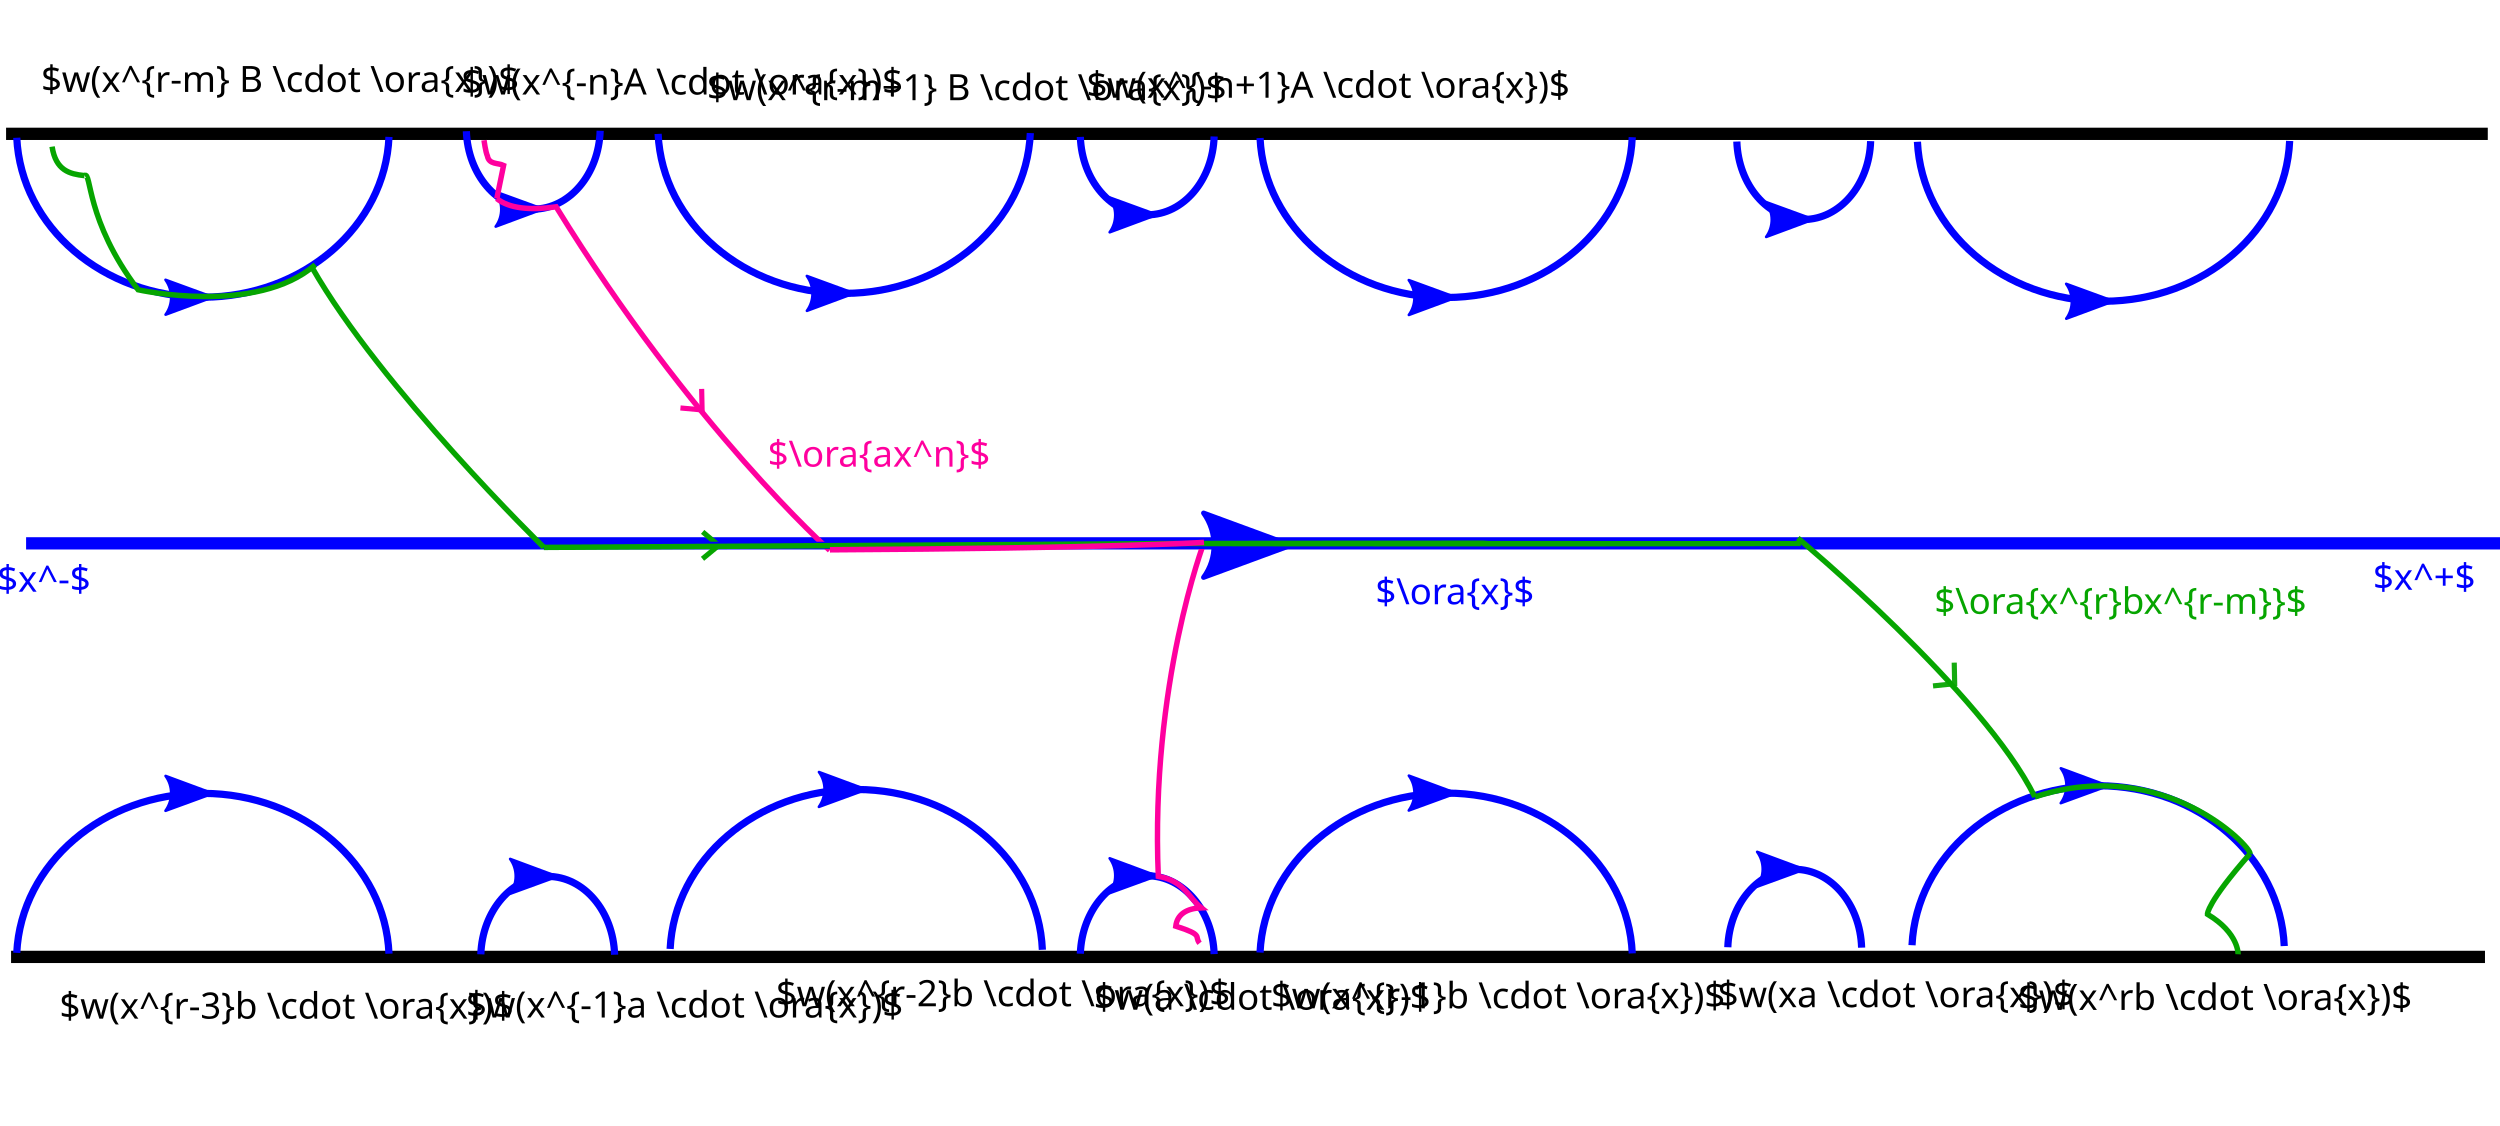
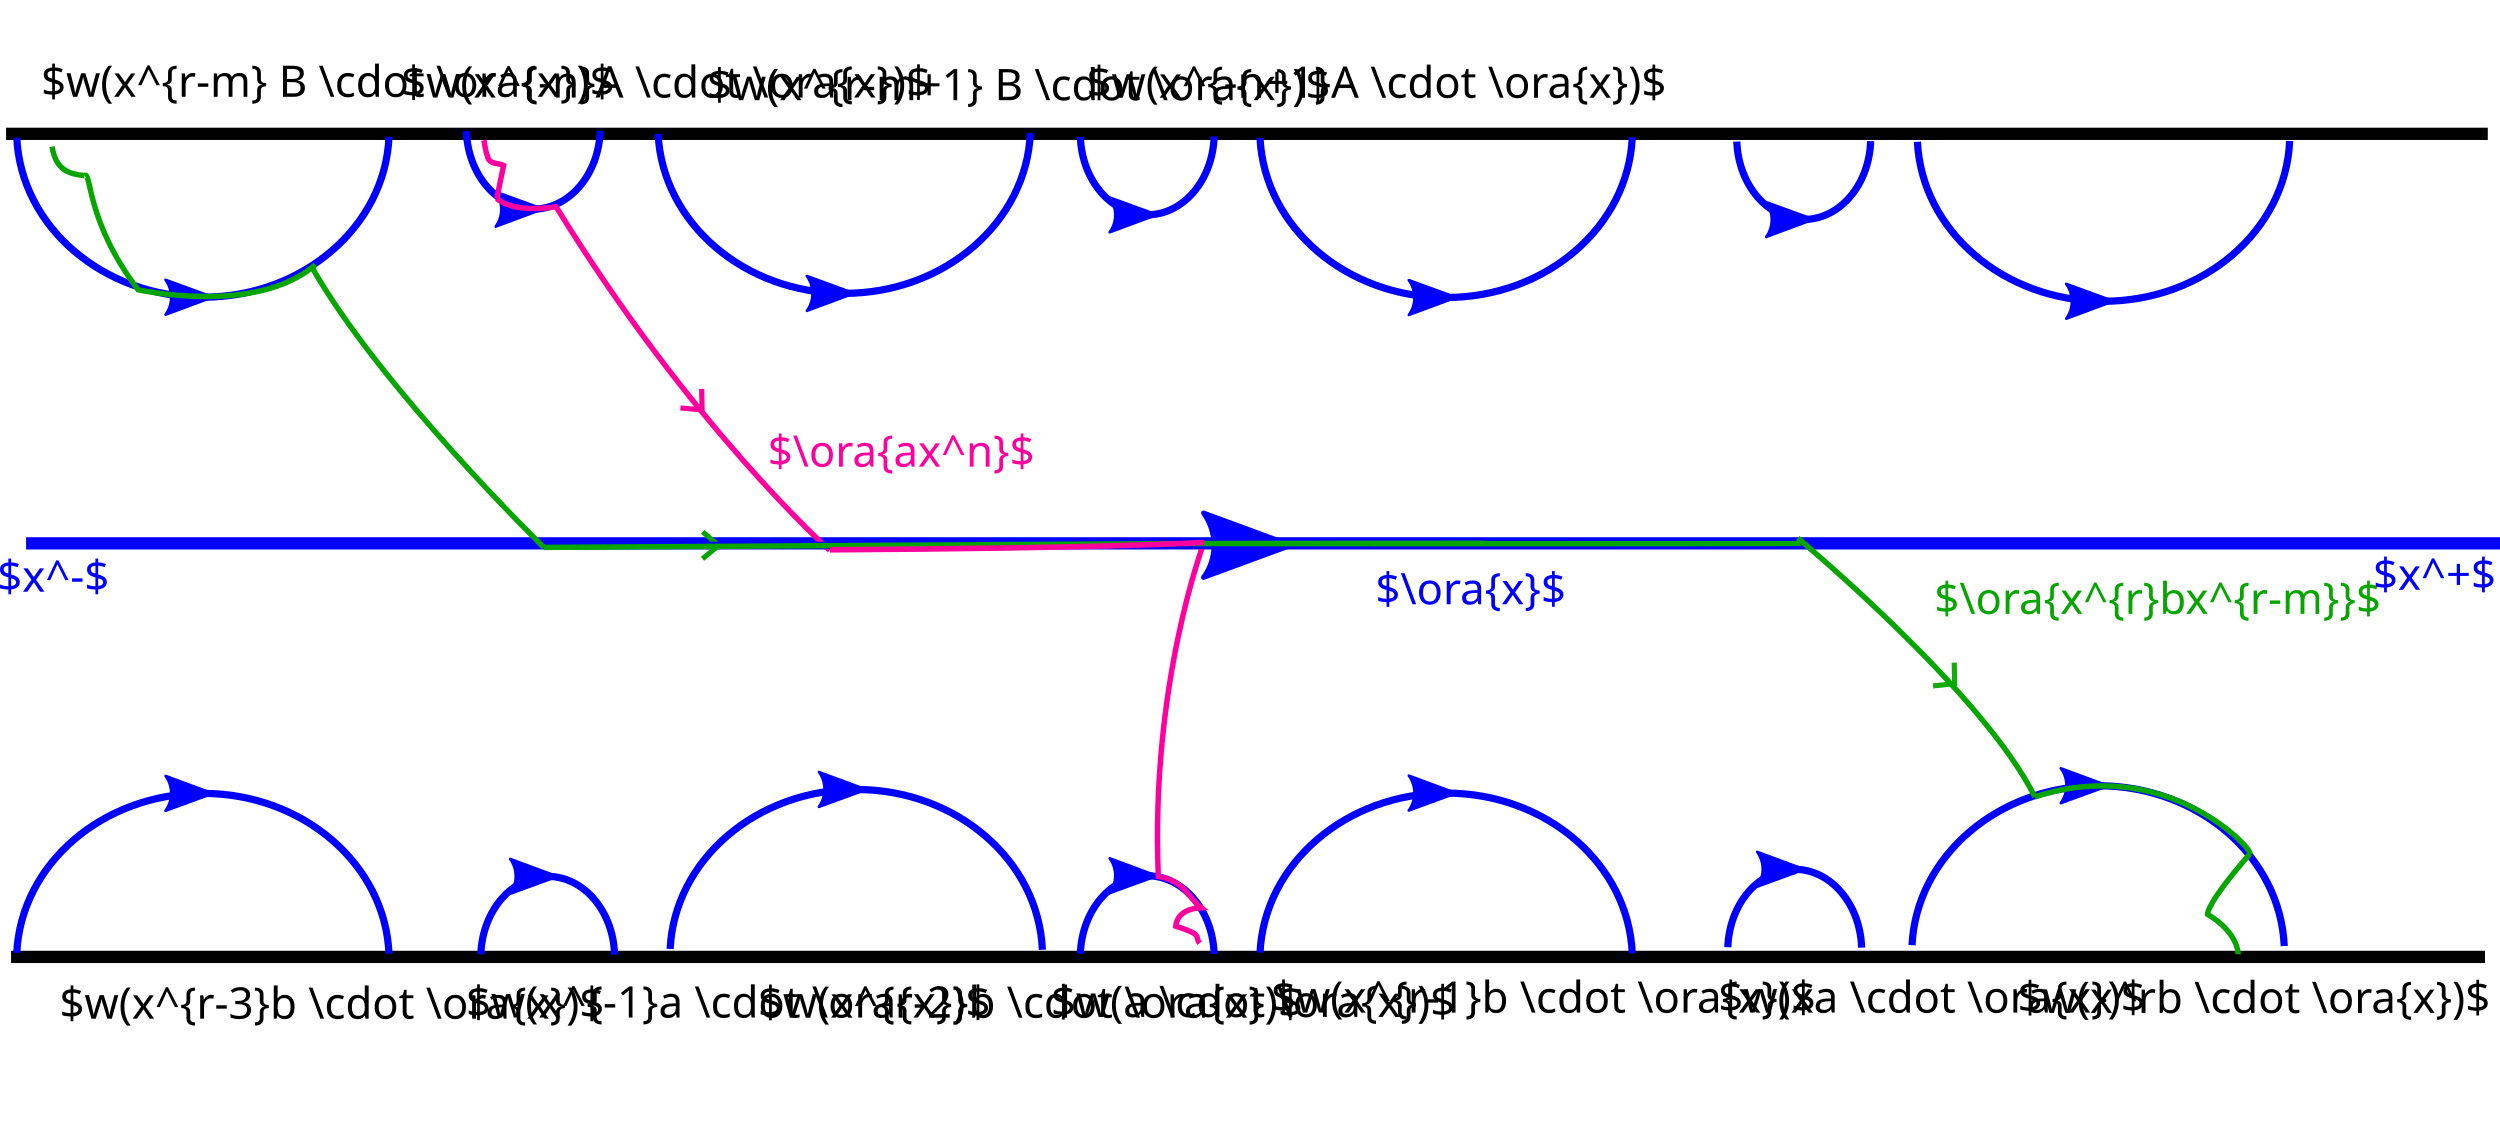
<svg xmlns="http://www.w3.org/2000/svg" width="242.546mm" height="109.15mm" viewBox="0 0 242.546 109.15" version="1.1" id="svg11456">
  <defs id="defs11450">
    <marker style="overflow:visible" id="StopM" refX="0" refY="0" orient="auto">
      <path transform="scale(0.4)" style="fill:none;fill-opacity:0.75;fill-rule:evenodd;stroke:context-stroke;stroke-width:1pt" d="M 0,5.65 V -5.65" id="path3416" />
    </marker>
    <marker style="overflow:visible" id="StopL" refX="0" refY="0" orient="auto">
      <path transform="scale(0.8)" style="fill:none;fill-opacity:0.75;fill-rule:evenodd;stroke:context-stroke;stroke-width:1pt" d="M 0,5.65 V -5.65" id="path3413" />
    </marker>
    <marker style="overflow:visible" id="marker1888" refX="0" refY="0" orient="auto">
      <path transform="matrix(-1.1,0,0,-1.1,-1.1,0)" d="M 8.719,4.034 -2.207,0.016 8.719,-4.002 c -1.745,2.372 -1.735,5.617 -6e-7,8.035 z" style="fill:#0000ff;fill-opacity:1;fill-rule:evenodd;stroke:#0000ff;stroke-width:0.625;stroke-linejoin:round;stroke-opacity:1" id="path1646" />
    </marker>
    <marker style="overflow:visible" id="marker1315" refX="0" refY="0" orient="auto">
      <path transform="scale(0.6)" d="M 8.719,4.034 -2.207,0.016 8.719,-4.002 c -1.745,2.372 -1.735,5.617 -6e-7,8.035 z" style="fill:#0000ff;fill-opacity:1;fill-rule:evenodd;stroke:#0000ff;stroke-width:0.625;stroke-linejoin:round;stroke-opacity:1" id="path1313" />
    </marker>
    <marker style="overflow:visible" id="marker1213" refX="0" refY="0" orient="auto">
      <path transform="scale(0.6)" d="M 8.719,4.034 -2.207,0.016 8.719,-4.002 c -1.745,2.372 -1.735,5.617 -6e-7,8.035 z" style="fill:#0000ff;fill-opacity:1;fill-rule:evenodd;stroke:#0000ff;stroke-width:0.625;stroke-linejoin:round;stroke-opacity:1" id="path1211" />
    </marker>
    <marker style="overflow:visible" id="marker14254" refX="0" refY="0" orient="auto">
      <path transform="scale(0.6)" d="M 8.719,4.034 -2.207,0.016 8.719,-4.002 c -1.745,2.372 -1.735,5.617 -6e-7,8.035 z" style="fill:#0000ff;fill-opacity:1;fill-rule:evenodd;stroke:#0000ff;stroke-width:0.625;stroke-linejoin:round;stroke-opacity:1" id="path14252" />
    </marker>
    <marker style="overflow:visible" id="marker14166" refX="0" refY="0" orient="auto">
      <path transform="scale(0.6)" d="M 8.719,4.034 -2.207,0.016 8.719,-4.002 c -1.745,2.372 -1.735,5.617 -6e-7,8.035 z" style="fill:#0000ff;fill-opacity:1;fill-rule:evenodd;stroke:#0000ff;stroke-width:0.625;stroke-linejoin:round;stroke-opacity:1" id="path14164" />
    </marker>
    <marker style="overflow:visible" id="marker14084" refX="0" refY="0" orient="auto">
      <path transform="scale(0.6)" d="M 8.719,4.034 -2.207,0.016 8.719,-4.002 c -1.745,2.372 -1.735,5.617 -6e-7,8.035 z" style="fill:#0000ff;fill-opacity:1;fill-rule:evenodd;stroke:#0000ff;stroke-width:0.625;stroke-linejoin:round;stroke-opacity:1" id="path14082" />
    </marker>
    <marker style="overflow:visible" id="marker14008" refX="0" refY="0" orient="auto">
      <path transform="scale(0.6)" d="M 8.719,4.034 -2.207,0.016 8.719,-4.002 c -1.745,2.372 -1.735,5.617 -6e-7,8.035 z" style="fill:#0000ff;fill-opacity:1;fill-rule:evenodd;stroke:#0000ff;stroke-width:0.625;stroke-linejoin:round;stroke-opacity:1" id="path14006" />
    </marker>
    <marker style="overflow:visible" id="marker13938" refX="0" refY="0" orient="auto">
      <path transform="scale(0.6)" d="M 8.719,4.034 -2.207,0.016 8.719,-4.002 c -1.745,2.372 -1.735,5.617 -6e-7,8.035 z" style="fill:#0000ff;fill-opacity:1;fill-rule:evenodd;stroke:#0000ff;stroke-width:0.625;stroke-linejoin:round;stroke-opacity:1" id="path13936" />
    </marker>
    <marker style="overflow:visible" id="marker13874" refX="0" refY="0" orient="auto">
      <path transform="scale(0.6)" d="M 8.719,4.034 -2.207,0.016 8.719,-4.002 c -1.745,2.372 -1.735,5.617 -6e-7,8.035 z" style="fill:#0000ff;fill-opacity:1;fill-rule:evenodd;stroke:#0000ff;stroke-width:0.625;stroke-linejoin:round;stroke-opacity:1" id="path13872" />
    </marker>
    <marker orient="auto" refY="0" refX="0" id="marker13810" style="overflow:visible">
      <path id="path13808" style="fill:#0000ff;fill-opacity:1;fill-rule:evenodd;stroke:#0000ff;stroke-width:0.625;stroke-linejoin:round;stroke-opacity:1" d="M 8.719,4.034 -2.207,0.016 8.719,-4.002 c -1.745,2.372 -1.735,5.617 -6e-7,8.035 z" transform="scale(0.6)" />
    </marker>
    <marker orient="auto" refY="0" refX="0" id="marker13734" style="overflow:visible">
      <path id="path13732" style="fill:#0000ff;fill-opacity:1;fill-rule:evenodd;stroke:#0000ff;stroke-width:0.625;stroke-linejoin:round;stroke-opacity:1" d="M 8.719,4.034 -2.207,0.016 8.719,-4.002 c -1.745,2.372 -1.735,5.617 -6e-7,8.035 z" transform="scale(0.6)" />
    </marker>
    <marker orient="auto" refY="0" refX="0" id="marker13676" style="overflow:visible">
      <path id="path13674" style="fill:#0000ff;fill-opacity:1;fill-rule:evenodd;stroke:#0000ff;stroke-width:0.625;stroke-linejoin:round;stroke-opacity:1" d="M 8.719,4.034 -2.207,0.016 8.719,-4.002 c -1.745,2.372 -1.735,5.617 -6e-7,8.035 z" transform="scale(0.6)" />
    </marker>
    <marker orient="auto" refY="0" refX="0" id="marker13630" style="overflow:visible">
      <path id="path13628" style="fill:#0000ff;fill-opacity:1;fill-rule:evenodd;stroke:#0000ff;stroke-width:0.625;stroke-linejoin:round;stroke-opacity:1" d="M 8.719,4.034 -2.207,0.016 8.719,-4.002 c -1.745,2.372 -1.735,5.617 -6e-7,8.035 z" transform="scale(0.6)" />
    </marker>
    <marker orient="auto" refY="0" refX="0" id="Arrow1Mend" style="overflow:visible">
      <path id="path983" d="M 0,0 5,-5 -12.5,0 5,5 Z" style="fill:#0000ff;fill-opacity:1;fill-rule:evenodd;stroke:#0000ff;stroke-width:1pt;stroke-opacity:1" transform="matrix(-0.4,0,0,-0.4,-4,0)" />
    </marker>
    <marker orient="auto" refY="0" refX="0" id="Arrow2Lend" style="overflow:visible">
      <path id="path995" style="fill:#0000ff;fill-opacity:1;fill-rule:evenodd;stroke:#0000ff;stroke-width:0.625;stroke-linejoin:round;stroke-opacity:1" d="M 8.719,4.034 -2.207,0.016 8.719,-4.002 c -1.745,2.372 -1.735,5.617 -6e-7,8.035 z" transform="matrix(-1.1,0,0,-1.1,-1.1,0)" />
    </marker>
    <marker orient="auto" refY="0" refX="0" id="marker13280" style="overflow:visible">
      <path id="path13278" style="fill:#06a500;fill-opacity:1;fill-rule:evenodd;stroke:#06a500;stroke-width:0.625;stroke-linejoin:round;stroke-opacity:1" d="M 8.719,4.034 -2.207,0.016 8.719,-4.002 c -1.745,2.372 -1.735,5.617 -6e-7,8.035 z" transform="scale(0.6)" />
    </marker>
    <marker orient="auto" refY="0" refX="0" id="Arrow2Mstart" style="overflow:visible">
      <path id="path998" style="fill:#06a500;fill-opacity:1;fill-rule:evenodd;stroke:#06a500;stroke-width:0.625;stroke-linejoin:round;stroke-opacity:1" d="M 8.719,4.034 -2.207,0.016 8.719,-4.002 c -1.745,2.372 -1.735,5.617 -6e-7,8.035 z" transform="scale(0.6)" />
    </marker>
    <marker style="overflow:visible" id="marker14254-1" refX="0" refY="0" orient="auto">
      <path transform="scale(0.6)" d="M 8.719,4.034 -2.207,0.016 8.719,-4.002 c -1.745,2.372 -1.735,5.617 -6e-7,8.035 z" style="fill:#0000ff;fill-opacity:1;fill-rule:evenodd;stroke:#0000ff;stroke-width:0.625;stroke-linejoin:round;stroke-opacity:1" id="path14252-8" />
    </marker>
    <marker orient="auto" refY="0" refX="0" id="marker13810-0" style="overflow:visible">
      <path id="path13808-1" style="fill:#0000ff;fill-opacity:1;fill-rule:evenodd;stroke:#0000ff;stroke-width:0.625;stroke-linejoin:round;stroke-opacity:1" d="M 8.719,4.034 -2.207,0.016 8.719,-4.002 c -1.745,2.372 -1.735,5.617 -6e-7,8.035 z" transform="scale(0.6)" />
    </marker>
    <marker style="overflow:visible" id="marker13874-4" refX="0" refY="0" orient="auto">
      <path transform="scale(0.6)" d="M 8.719,4.034 -2.207,0.016 8.719,-4.002 c -1.745,2.372 -1.735,5.617 -6e-7,8.035 z" style="fill:#0000ff;fill-opacity:1;fill-rule:evenodd;stroke:#0000ff;stroke-width:0.625;stroke-linejoin:round;stroke-opacity:1" id="path13872-0" />
    </marker>
    <marker style="overflow:visible" id="marker13938-8" refX="0" refY="0" orient="auto">
      <path transform="scale(0.6)" d="M 8.719,4.034 -2.207,0.016 8.719,-4.002 c -1.745,2.372 -1.735,5.617 -6e-7,8.035 z" style="fill:#0000ff;fill-opacity:1;fill-rule:evenodd;stroke:#0000ff;stroke-width:0.625;stroke-linejoin:round;stroke-opacity:1" id="path13936-8" />
    </marker>
    <marker style="overflow:visible" id="marker14008-1" refX="0" refY="0" orient="auto">
      <path transform="scale(0.6)" d="M 8.719,4.034 -2.207,0.016 8.719,-4.002 c -1.745,2.372 -1.735,5.617 -6e-7,8.035 z" style="fill:#0000ff;fill-opacity:1;fill-rule:evenodd;stroke:#0000ff;stroke-width:0.625;stroke-linejoin:round;stroke-opacity:1" id="path14006-4" />
    </marker>
    <marker style="overflow:visible" id="marker14084-1" refX="0" refY="0" orient="auto">
      <path transform="scale(0.6)" d="M 8.719,4.034 -2.207,0.016 8.719,-4.002 c -1.745,2.372 -1.735,5.617 -6e-7,8.035 z" style="fill:#0000ff;fill-opacity:1;fill-rule:evenodd;stroke:#0000ff;stroke-width:0.625;stroke-linejoin:round;stroke-opacity:1" id="path14082-0" />
    </marker>
    <marker style="overflow:visible" id="marker14166-7" refX="0" refY="0" orient="auto">
      <path transform="scale(0.6)" d="M 8.719,4.034 -2.207,0.016 8.719,-4.002 c -1.745,2.372 -1.735,5.617 -6e-7,8.035 z" style="fill:#0000ff;fill-opacity:1;fill-rule:evenodd;stroke:#0000ff;stroke-width:0.625;stroke-linejoin:round;stroke-opacity:1" id="path14164-9" />
    </marker>
    <marker style="overflow:visible" id="marker14084-1-7" refX="0" refY="0" orient="auto">
      <path transform="scale(0.6)" d="M 8.719,4.034 -2.207,0.016 8.719,-4.002 c -1.745,2.372 -1.735,5.617 -6e-7,8.035 z" style="fill:#0000ff;fill-opacity:1;fill-rule:evenodd;stroke:#0000ff;stroke-width:0.625;stroke-linejoin:round;stroke-opacity:1" id="path14082-0-0" />
    </marker>
    <marker style="overflow:visible" id="StopM-1" refX="0" refY="0" orient="auto">
      <path transform="scale(0.4)" style="fill:none;fill-opacity:0.75;fill-rule:evenodd;stroke:context-stroke;stroke-width:1pt" d="M 0,5.65 V -5.65" id="path3416-8" />
    </marker>
    <marker style="overflow:visible" id="marker81164" refX="0" refY="0" orient="auto">
      <path transform="scale(0.4)" style="fill:none;fill-opacity:0.75;fill-rule:evenodd;stroke:context-stroke;stroke-width:1pt" d="M 0,5.65 V -5.65" id="path81162" />
    </marker>
    <marker style="overflow:visible" id="StopM-2" refX="0" refY="0" orient="auto">
      <path transform="scale(0.4)" style="fill:none;fill-opacity:0.75;fill-rule:evenodd;stroke:context-stroke;stroke-width:1pt" d="M 0,5.65 V -5.65" id="path3416-4" />
    </marker>
    <marker style="overflow:visible" id="marker92778" refX="0" refY="0" orient="auto">
      <path transform="scale(0.4)" style="fill:none;fill-opacity:0.75;fill-rule:evenodd;stroke:context-stroke;stroke-width:1pt" d="M 0,5.65 V -5.65" id="path92776" />
    </marker>
    <marker style="overflow:visible" id="StopM-2-0" refX="0" refY="0" orient="auto">
      <path transform="scale(0.4)" style="fill:none;fill-opacity:0.75;fill-rule:evenodd;stroke:context-stroke;stroke-width:1pt" d="M 0,5.65 V -5.65" id="path3416-4-2" />
    </marker>
    <marker style="overflow:visible" id="marker93020" refX="0" refY="0" orient="auto">
      <path transform="scale(0.4)" style="fill:none;fill-opacity:0.75;fill-rule:evenodd;stroke:context-stroke;stroke-width:1pt" d="M 0,5.65 V -5.65" id="path93018" />
    </marker>
    <marker style="overflow:visible" id="StopM-1-1" refX="0" refY="0" orient="auto">
      <path transform="scale(0.4)" style="fill:none;fill-opacity:0.75;fill-rule:evenodd;stroke:context-stroke;stroke-width:1pt" d="M 0,5.65 V -5.65" id="path3416-8-6" />
    </marker>
    <marker style="overflow:visible" id="marker189326" refX="0" refY="0" orient="auto">
      <path transform="scale(0.4)" style="fill:none;fill-opacity:0.75;fill-rule:evenodd;stroke:context-stroke;stroke-width:1pt" d="M 0,5.65 V -5.65" id="path189324" />
    </marker>
  </defs>
  <g id="layer1" transform="translate(-46.69134,-18.45272)">
    <path style="fill:none;stroke:#000000;stroke-width:1.192;stroke-linecap:butt;stroke-linejoin:miter;stroke-miterlimit:4;stroke-dasharray:none;stroke-opacity:1" d="M 47.281,31.437 H 288.052" id="path12001" />
    <path style="fill:none;stroke:#0000ff;stroke-width:1.191;stroke-linecap:butt;stroke-linejoin:miter;stroke-miterlimit:4;stroke-dasharray:none;stroke-opacity:1" d="M 289.237,71.168 H 49.223" id="path12001-0" />
    <path style="fill:none;stroke:#000000;stroke-width:1.191;stroke-linecap:butt;stroke-linejoin:miter;stroke-miterlimit:4;stroke-dasharray:none;stroke-opacity:1" d="M 47.765,111.29 H 287.78" id="path12001-09" />
    <path style="fill:none;stroke:#0000ff;stroke-width:0.7;stroke-miterlimit:4;stroke-dasharray:none;stroke-dashoffset:0;stroke-opacity:1;marker-mid:url(#marker14166)" id="path12997-82" d="M 84.43,31.735 A 18.072,16.172 0 0 1 66.417,47.288 18.072,16.172 0 0 1 48.317,31.816" />
    <path style="fill:none;stroke:#0000ff;stroke-width:0.7;stroke-miterlimit:4;stroke-dasharray:none;stroke-dashoffset:0;stroke-opacity:1;marker-mid:url(#marker14084)" id="path12997-8-3" d="m 104.918,31.141 a 6.495,7.902 0 0 1 -6.475,7.6 6.495,7.902 0 0 1 -6.506,-7.56" />
    <path style="fill:none;stroke:#0000ff;stroke-width:0.7;stroke-miterlimit:4;stroke-dasharray:none;stroke-dashoffset:0;stroke-opacity:1;marker-mid:url(#marker14008)" id="path12997-1-1" d="M 146.652,31.363 A 18.072,16.172 0 0 1 128.638,46.916 18.072,16.172 0 0 1 110.538,31.443" />
    <path style="fill:none;stroke:#0000ff;stroke-width:0.7;stroke-miterlimit:4;stroke-dasharray:none;stroke-dashoffset:0;stroke-opacity:1;marker-mid:url(#marker13938)" id="path12997-8-6-6" d="m 164.485,31.694 a 6.495,7.902 0 0 1 -6.475,7.6 6.495,7.902 0 0 1 -6.506,-7.56" />
    <path style="fill:none;stroke:#0000ff;stroke-width:0.7;stroke-miterlimit:4;stroke-dasharray:none;stroke-dashoffset:0;stroke-opacity:1;marker-mid:url(#marker13874)" id="path12997-1-5-8" d="M 205.05,31.764 A 18.072,16.172 0 0 1 187.037,47.316 18.072,16.172 0 0 1 168.937,31.844" />
    <path style="fill:none;stroke:#0000ff;stroke-width:0.7;stroke-miterlimit:4;stroke-dasharray:none;stroke-dashoffset:0;stroke-opacity:1;marker-mid:url(#marker13810)" id="path12997-8-6-3-2" d="m 228.177,32.145 a 6.495,7.902 0 0 1 -6.475,7.6 6.495,7.902 0 0 1 -6.506,-7.56" />
    <path style="fill:none;stroke:#0000ff;stroke-width:0.7;stroke-miterlimit:4;stroke-dasharray:none;stroke-dashoffset:0;stroke-opacity:1;marker-mid:url(#marker14254)" id="path12997-1-5-88-2" d="M 268.83,32.127 A 18.072,16.172 0 0 1 250.817,47.68 18.072,16.172 0 0 1 232.717,32.207" />
    <path style="fill:none;stroke:#06a500;stroke-width:0.5;stroke-linecap:butt;stroke-linejoin:miter;stroke-miterlimit:4;stroke-dasharray:none;stroke-opacity:1" d="m 114.86,70.055 1.557,1.317 -1.57,1.295" id="path13362-7-4" />
-     <text xml:space="preserve" style="font-style:normal;font-weight:normal;font-size:3.528px;line-height:1.25;font-family:sans-serif;letter-spacing:0px;word-spacing:0px;fill:#06a500;fill-opacity:1;stroke:none;stroke-width:0.265" x="234.36" y="78.011" id="text13552-0-9">
-       <tspan id="tspan13550-2-0" x="234.36" y="78.011" style="font-size:3.528px;fill:#06a500;fill-opacity:1;stroke-width:0.265">$\ora{x^{r}bx^{r-m}}$</tspan>
+     <text xml:space="preserve" style="font-style:normal;font-weight:normal;font-size:4.233px;line-height:1.25;font-family:sans-serif;letter-spacing:0px;word-spacing:0px;fill:#06a500;fill-opacity:1;stroke:none;stroke-width:0.265" x="234.36" y="78.011" id="text13552-0-9">
+       <tspan id="tspan13550-2-0" x="234.36" y="78.011" style="fill:#06a500;fill-opacity:1;stroke-width:0.265;font-size:4.233px">$\ora{x^{r}bx^{r-m}}$</tspan>
    </text>
-     <text xml:space="preserve" style="font-style:normal;font-weight:normal;font-size:3.528px;line-height:1.25;font-family:sans-serif;letter-spacing:0px;word-spacing:0px;fill:#ff009e;fill-opacity:1;stroke:none;stroke-width:0.265" x="121.174" y="63.724" id="text13552-0-9-9">
-       <tspan id="tspan13550-2-0-4" x="121.174" y="63.724" style="font-size:3.528px;fill:#ff009e;fill-opacity:1;stroke-width:0.265">$\ora{ax^n}$</tspan>
+     <text xml:space="preserve" style="font-style:normal;font-weight:normal;font-size:4.233px;line-height:1.25;font-family:sans-serif;letter-spacing:0px;word-spacing:0px;fill:#ff009e;fill-opacity:1;stroke:none;stroke-width:0.265" x="121.174" y="63.724" id="text13552-0-9-9">
+       <tspan id="tspan13550-2-0-4" x="121.174" y="63.724" style="fill:#ff009e;fill-opacity:1;stroke-width:0.265;font-size:4.233px">$\ora{ax^n}$</tspan>
    </text>
    <path style="fill:none;stroke:#0000ff;stroke-width:0.7;stroke-miterlimit:4;stroke-dasharray:none;stroke-dashoffset:0;stroke-opacity:1;marker-mid:url(#marker14166-7)" id="path12997-82-3" d="M 84.43,-110.978 A 18.072,16.172 0 0 1 66.417,-95.425 18.072,16.172 0 0 1 48.317,-110.898" transform="scale(1,-1)" />
    <path style="fill:none;stroke:#0000ff;stroke-width:0.7;stroke-miterlimit:4;stroke-dasharray:none;stroke-dashoffset:0;stroke-opacity:1;marker-mid:url(#marker14084-1)" id="path12997-8-3-7" d="m 106.32,-111.08 a 6.495,7.902 0 0 1 -6.475,7.6 6.495,7.902 0 0 1 -6.506,-7.56" transform="scale(1,-1)" />
    <path style="fill:none;stroke:#0000ff;stroke-width:0.7;stroke-miterlimit:4;stroke-dasharray:none;stroke-dashoffset:0;stroke-opacity:1;marker-mid:url(#marker14008-1)" id="path12997-1-1-3" d="M 147.821,-110.599 A 18.072,16.172 0 0 1 129.807,-95.046 18.072,16.172 0 0 1 111.707,-110.518" transform="scale(1,-1)" />
    <path style="fill:none;stroke:#0000ff;stroke-width:0.7;stroke-miterlimit:4;stroke-dasharray:none;stroke-dashoffset:0;stroke-opacity:1;marker-mid:url(#marker13938-8)" id="path12997-8-6-6-3" d="m 164.485,-111.019 a 6.495,7.902 0 0 1 -6.475,7.6 6.495,7.902 0 0 1 -6.506,-7.56" transform="scale(1,-1)" />
    <path style="fill:none;stroke:#0000ff;stroke-width:0.7;stroke-miterlimit:4;stroke-dasharray:none;stroke-dashoffset:0;stroke-opacity:1;marker-mid:url(#marker13874-4)" id="path12997-1-5-8-6" d="m 205.05,-110.95 a 18.072,16.172 0 0 1 -18.013,15.553 18.072,16.172 0 0 1 -18.1,-15.472" transform="scale(1,-1)" />
    <path style="fill:none;stroke:#0000ff;stroke-width:0.7;stroke-miterlimit:4;stroke-dasharray:none;stroke-dashoffset:0;stroke-opacity:1;marker-mid:url(#marker13810-0)" id="path12997-8-6-3-2-2" d="m 227.302,-110.393 a 6.495,7.902 0 0 1 -6.475,7.6 6.495,7.902 0 0 1 -6.506,-7.56" transform="scale(1,-1)" />
    <path style="fill:none;stroke:#0000ff;stroke-width:0.7;stroke-miterlimit:4;stroke-dasharray:none;stroke-dashoffset:0;stroke-opacity:1;marker-mid:url(#marker14254-1)" id="path12997-1-5-88-2-8" d="m 268.305,-110.237 a 18.072,16.172 0 0 1 -18.013,15.553 18.072,16.172 0 0 1 -18.1,-15.472" transform="scale(1,-1)" />
    <path style="fill:none;stroke:#ff009e;stroke-width:0.5;stroke-linecap:butt;stroke-linejoin:miter;stroke-miterlimit:4;stroke-dasharray:none;stroke-opacity:1" d="m 114.765,56.184 0.042,2.04 -2.101,-0.192" id="path13439-0-3" />
    <path style="fill:none;stroke:#ff009e;stroke-width:0.53;stroke-linecap:butt;stroke-linejoin:miter;stroke-miterlimit:4;stroke-dasharray:none;stroke-opacity:1" d="m 127.184,71.843 c 0,0 -13.365,-11.935 -26.538,-33.323 -2.538,0.353 -4.541,0.17 -5.757,-0.798" id="path19209" />
    <path style="fill:none;stroke:#ff009e;stroke-width:0.53;stroke-linecap:butt;stroke-linejoin:miter;stroke-miterlimit:4;stroke-dasharray:none;stroke-opacity:1" d="m 163.505,71.082 c 0,0 -5.22,13.688 -4.437,32.388 2.538,0.474 2.951,2.087 4.167,3.056 -1.432,0.06 -2.336,0.642 -2.473,1.781 2.78,0.884 1.753,0.971 2.314,1.653" id="path19209-3" />
    <path style="fill:none;stroke:#06a500;stroke-width:0.53;stroke-linecap:butt;stroke-linejoin:miter;stroke-miterlimit:4;stroke-dasharray:none;stroke-opacity:1" d="M 76.952,44.381 C 83.603,56.075 99.455,71.56 99.455,71.56" id="path19209-7" />
    <path style="fill:none;stroke:#06a500;stroke-width:0.5;stroke-linecap:butt;stroke-linejoin:miter;stroke-miterlimit:4;stroke-dasharray:none;stroke-opacity:0.941" d="m 236.288,82.739 0.042,2.04 -2.101,0.221" id="path13439-0-3-7" />
    <path style="fill:none;stroke:#06a500;stroke-width:0.53;stroke-linecap:butt;stroke-linejoin:miter;stroke-miterlimit:4;stroke-dasharray:none;stroke-opacity:1" d="m 244.11,95.77 c -4.998,-10.124 -22.998,-25.113 -22.998,-25.113" id="path19209-7-5" />
-     <text xml:space="preserve" style="font-style:normal;font-variant:normal;font-weight:normal;font-stretch:normal;font-size:3.528px;line-height:1.25;font-family:verdana;-inkscape-font-specification:verdana;letter-spacing:0px;word-spacing:0px;fill:#000000;fill-opacity:1;stroke:none;stroke-width:0.265" x="52.463" y="117.283" id="text8744">
-       <tspan id="tspan8742" x="52.463" y="117.283" style="font-size:3.528px;stroke-width:0.265">$w(x^{r-3}b \cdot \ora{x})$</tspan>
+     <text xml:space="preserve" style="font-style:normal;font-variant:normal;font-weight:normal;font-stretch:normal;font-size:4.233px;line-height:1.25;font-family:verdana;-inkscape-font-specification:verdana;letter-spacing:0px;word-spacing:0px;fill:#000000;fill-opacity:1;stroke:none;stroke-width:0.265" x="52.463" y="117.283" id="text8744">
+       <tspan id="tspan8742" x="52.463" y="117.283" style="stroke-width:0.265;font-size:4.233px">$w(x^{r-3}b \cdot \ora{x})$</tspan>
    </text>
-     <text xml:space="preserve" style="font-style:normal;font-variant:normal;font-weight:normal;font-stretch:normal;font-size:3.528px;line-height:1.25;font-family:verdana;-inkscape-font-specification:verdana;letter-spacing:0px;word-spacing:0px;fill:#000000;fill-opacity:1;stroke:none;stroke-width:0.265" x="91.903" y="117.168" id="text8744-70">
-       <tspan id="tspan8742-5" x="91.903" y="117.168" style="font-size:3.528px;stroke-width:0.265">$w(x^{-1}a \cdot \ora{x})$</tspan>
+     <text xml:space="preserve" style="font-style:normal;font-variant:normal;font-weight:normal;font-stretch:normal;font-size:4.233px;line-height:1.25;font-family:verdana;-inkscape-font-specification:verdana;letter-spacing:0px;word-spacing:0px;fill:#000000;fill-opacity:1;stroke:none;stroke-width:0.265" x="91.903" y="117.168" id="text8744-70">
+       <tspan id="tspan8742-5" x="91.903" y="117.168" style="stroke-width:0.265;font-size:4.233px">$w(x^{-1}a \cdot \ora{x})$</tspan>
    </text>
-     <text xml:space="preserve" style="font-style:normal;font-variant:normal;font-weight:normal;font-stretch:normal;font-size:3.528px;line-height:1.25;font-family:verdana;-inkscape-font-specification:verdana;letter-spacing:0px;word-spacing:0px;fill:#000000;fill-opacity:1;stroke:none;stroke-width:0.265" x="152.798" y="116.417" id="text8744-70-4">
-       <tspan id="tspan8742-5-0" x="152.798" y="116.417" style="font-size:3.528px;stroke-width:0.265">$w(a \cdot \ora{x})$</tspan>
+     <text xml:space="preserve" style="font-style:normal;font-variant:normal;font-weight:normal;font-stretch:normal;font-size:4.233px;line-height:1.25;font-family:verdana;-inkscape-font-specification:verdana;letter-spacing:0px;word-spacing:0px;fill:#000000;fill-opacity:1;stroke:none;stroke-width:0.265" x="148.648" y="117.118" id="text8744-70-4">
+       <tspan id="tspan8742-5-0" x="148.648" y="117.118" style="font-size:4.233px;stroke-width:0.265">$w(a \cdot \ora{x})$</tspan>
    </text>
-     <text xml:space="preserve" style="font-style:normal;font-variant:normal;font-weight:normal;font-stretch:normal;font-size:3.528px;line-height:1.25;font-family:verdana;-inkscape-font-specification:verdana;letter-spacing:0px;word-spacing:0px;fill:#000000;fill-opacity:1;stroke:none;stroke-width:0.265" x="213.341" y="116.169" id="text8744-70-4-1">
-       <tspan id="tspan8742-5-0-9" x="213.341" y="116.169" style="font-size:3.528px;stroke-width:0.265">$w(xa \cdot \ora{x})$</tspan>
+     <text xml:space="preserve" style="font-style:normal;font-variant:normal;font-weight:normal;font-stretch:normal;font-size:4.233px;line-height:1.25;font-family:verdana;-inkscape-font-specification:verdana;letter-spacing:0px;word-spacing:0px;fill:#000000;fill-opacity:1;stroke:none;stroke-width:0.265" x="213.399" y="116.695" id="text8744-70-4-1">
+       <tspan id="tspan8742-5-0-9" x="213.399" y="116.695" style="font-size:4.233px;stroke-width:0.265">$w(xa \cdot \ora{x})$</tspan>
    </text>
-     <text xml:space="preserve" style="font-style:normal;font-variant:normal;font-weight:normal;font-stretch:normal;font-size:3.528px;line-height:1.25;font-family:verdana;-inkscape-font-specification:verdana;letter-spacing:0px;word-spacing:0px;fill:#0000ff;fill-opacity:1;stroke:none;stroke-width:0.265" x="46.424" y="75.863" id="text8744-70-4-1-7">
-       <tspan id="tspan8742-5-0-9-6" x="46.424" y="75.863" style="font-size:3.528px;fill:#0000ff;fill-opacity:1;stroke-width:0.265">$x^-$</tspan>
+     <text xml:space="preserve" style="font-style:normal;font-variant:normal;font-weight:normal;font-stretch:normal;font-size:4.233px;line-height:1.25;font-family:verdana;-inkscape-font-specification:verdana;letter-spacing:0px;word-spacing:0px;fill:#0000ff;fill-opacity:1;stroke:none;stroke-width:0.265" x="46.424" y="75.863" id="text8744-70-4-1-7">
+       <tspan id="tspan8742-5-0-9-6" x="46.424" y="75.863" style="fill:#0000ff;fill-opacity:1;stroke-width:0.265;font-size:4.233px">$x^-$</tspan>
    </text>
-     <text xml:space="preserve" style="font-style:normal;font-variant:normal;font-weight:normal;font-stretch:normal;font-size:3.528px;line-height:1.25;font-family:verdana;-inkscape-font-specification:verdana;letter-spacing:0px;word-spacing:0px;fill:#0000ff;fill-opacity:1;stroke:none;stroke-width:0.265" x="180.133" y="77.075" id="text8744-70-4-1-7-6">
-       <tspan id="tspan8742-5-0-9-6-2" x="180.133" y="77.075" style="font-size:3.528px;fill:#0000ff;fill-opacity:1;stroke-width:0.265">$\ora{x}$</tspan>
+     <text xml:space="preserve" style="font-style:normal;font-variant:normal;font-weight:normal;font-stretch:normal;font-size:4.233px;line-height:1.25;font-family:verdana;-inkscape-font-specification:verdana;letter-spacing:0px;word-spacing:0px;fill:#0000ff;fill-opacity:1;stroke:none;stroke-width:0.265" x="180.133" y="77.075" id="text8744-70-4-1-7-6">
+       <tspan id="tspan8742-5-0-9-6-2" x="180.133" y="77.075" style="fill:#0000ff;fill-opacity:1;stroke-width:0.265;font-size:4.233px">$\ora{x}$</tspan>
    </text>
-     <text xml:space="preserve" style="font-style:normal;font-variant:normal;font-weight:normal;font-stretch:normal;font-size:3.528px;line-height:1.25;font-family:verdana;-inkscape-font-specification:verdana;letter-spacing:0px;word-spacing:0px;fill:#0000ff;fill-opacity:1;stroke:none;stroke-width:0.265" x="276.916" y="75.673" id="text8744-70-4-1-7-9">
-       <tspan id="tspan8742-5-0-9-6-8" x="276.916" y="75.673" style="font-size:3.528px;fill:#0000ff;fill-opacity:1;stroke-width:0.265">$x^+$</tspan>
+     <text xml:space="preserve" style="font-style:normal;font-variant:normal;font-weight:normal;font-stretch:normal;font-size:4.233px;line-height:1.25;font-family:verdana;-inkscape-font-specification:verdana;letter-spacing:0px;word-spacing:0px;fill:#0000ff;fill-opacity:1;stroke:none;stroke-width:0.265" x="276.916" y="75.673" id="text8744-70-4-1-7-9">
+       <tspan id="tspan8742-5-0-9-6-8" x="276.916" y="75.673" style="fill:#0000ff;fill-opacity:1;stroke-width:0.265;font-size:4.233px">$x^+$</tspan>
    </text>
-     <text xml:space="preserve" style="font-style:normal;font-variant:normal;font-weight:normal;font-stretch:normal;font-size:3.528px;line-height:1.25;font-family:verdana;-inkscape-font-specification:verdana;letter-spacing:0px;word-spacing:0px;fill:#000000;fill-opacity:1;stroke:none;stroke-width:0.265" x="121.978" y="116.08" id="text8744-7">
-       <tspan id="tspan8742-1" x="121.978" y="116.08" style="font-size:3.528px;stroke-width:0.265">$w(x^{r-2}b \cdot \ora{x})$</tspan>
+     <text xml:space="preserve" style="font-style:normal;font-variant:normal;font-weight:normal;font-stretch:normal;font-size:4.233px;line-height:1.25;font-family:verdana;-inkscape-font-specification:verdana;letter-spacing:0px;word-spacing:0px;fill:#000000;fill-opacity:1;stroke:none;stroke-width:0.265" x="120.225" y="117.19" id="text8744-7">
+       <tspan id="tspan8742-1" x="120.225" y="117.19" style="font-size:4.233px;stroke-width:0.265">$w(x^{r-2}b \cdot \ora{x})$</tspan>
    </text>
-     <text xml:space="preserve" style="font-style:normal;font-variant:normal;font-weight:normal;font-stretch:normal;font-size:3.528px;line-height:1.25;font-family:verdana;-inkscape-font-specification:verdana;letter-spacing:0px;word-spacing:0px;fill:#000000;fill-opacity:1;stroke:none;stroke-width:0.265" x="50.675" y="27.373" id="text8744-3">
-       <tspan id="tspan8742-0" x="50.675" y="27.373" style="font-size:3.528px;stroke-width:0.265">$w(x^{r-m} B \cdot \ora{x})$</tspan>
+     <text xml:space="preserve" style="font-style:normal;font-variant:normal;font-weight:normal;font-stretch:normal;font-size:4.233px;line-height:1.25;font-family:verdana;-inkscape-font-specification:verdana;letter-spacing:0px;word-spacing:0px;fill:#000000;fill-opacity:1;stroke:none;stroke-width:0.265" x="50.675" y="27.84" id="text8744-3">
+       <tspan id="tspan8742-0" x="50.675" y="27.84" style="font-size:4.233px;stroke-width:0.265">$w(x^{r-m} B \cdot \ora{x})$</tspan>
    </text>
-     <text xml:space="preserve" style="font-style:normal;font-variant:normal;font-weight:normal;font-stretch:normal;font-size:3.528px;line-height:1.25;font-family:verdana;-inkscape-font-specification:verdana;letter-spacing:0px;word-spacing:0px;fill:#000000;fill-opacity:1;stroke:none;stroke-width:0.265" x="115.279" y="28.173" id="text8744-3-6">
-       <tspan id="tspan8742-0-6" x="115.279" y="28.173" style="font-size:3.528px;stroke-width:0.265">$w(x^{r-m+1} B \cdot \ora{x})$</tspan>
+     <text xml:space="preserve" style="font-style:normal;font-variant:normal;font-weight:normal;font-stretch:normal;font-size:4.233px;line-height:1.25;font-family:verdana;-inkscape-font-specification:verdana;letter-spacing:0px;word-spacing:0px;fill:#000000;fill-opacity:1;stroke:none;stroke-width:0.265" x="115.279" y="28.173" id="text8744-3-6">
+       <tspan id="tspan8742-0-6" x="115.279" y="28.173" style="stroke-width:0.265;font-size:4.233px">$w(x^{r-m+1} B \cdot \ora{x})$</tspan>
    </text>
-     <text xml:space="preserve" style="font-style:normal;font-variant:normal;font-weight:normal;font-stretch:normal;font-size:3.528px;line-height:1.25;font-family:verdana;-inkscape-font-specification:verdana;letter-spacing:0px;word-spacing:0px;fill:#000000;fill-opacity:1;stroke:none;stroke-width:0.265" x="170.003" y="116.285" id="text8744-33-2">
-       <tspan id="tspan8742-8-7" x="170.003" y="116.285" style="font-size:3.528px;stroke-width:0.265">$w(x^{r-1}b \cdot \ora{x})$</tspan>
+     <text xml:space="preserve" style="font-style:normal;font-variant:normal;font-weight:normal;font-stretch:normal;font-size:4.233px;line-height:1.25;font-family:verdana;-inkscape-font-specification:verdana;letter-spacing:0px;word-spacing:0px;fill:#000000;fill-opacity:1;stroke:none;stroke-width:0.265" x="170.003" y="116.694" id="text8744-33-2">
+       <tspan id="tspan8742-8-7" x="170.003" y="116.694" style="font-size:4.233px;stroke-width:0.265">$w(x^{r-1}b \cdot \ora{x})$</tspan>
    </text>
-     <text xml:space="preserve" style="font-style:normal;font-variant:normal;font-weight:normal;font-stretch:normal;font-size:3.528px;line-height:1.25;font-family:verdana;-inkscape-font-specification:verdana;letter-spacing:0px;word-spacing:0px;fill:#000000;fill-opacity:1;stroke:none;stroke-width:0.265" x="242.486" y="116.436" id="text8744-33-2-4">
-       <tspan id="tspan8742-8-7-1" x="242.486" y="116.436" style="font-size:3.528px;stroke-width:0.265">$w(x^rb \cdot \ora{x})$</tspan>
+     <text xml:space="preserve" style="font-style:normal;font-variant:normal;font-weight:normal;font-stretch:normal;font-size:4.233px;line-height:1.25;font-family:verdana;-inkscape-font-specification:verdana;letter-spacing:0px;word-spacing:0px;fill:#000000;fill-opacity:1;stroke:none;stroke-width:0.265" x="242.428" y="116.728" id="text8744-33-2-4">
+       <tspan id="tspan8742-8-7-1" x="242.428" y="116.728" style="font-size:4.233px;stroke-width:0.265">$w(x^rb \cdot \ora{x})$</tspan>
    </text>
-     <text xml:space="preserve" style="font-style:normal;font-variant:normal;font-weight:normal;font-stretch:normal;font-size:3.528px;line-height:1.25;font-family:verdana;-inkscape-font-specification:verdana;letter-spacing:0px;word-spacing:0px;fill:#000000;fill-opacity:1;stroke:none;stroke-width:0.265" x="91.449" y="27.622" id="text8744-33-4">
-       <tspan id="tspan8742-8-0" x="91.449" y="27.622" style="font-size:3.528px;stroke-width:0.265">$w(x^{-n}A \cdot \ora{x})$</tspan>
+     <text xml:space="preserve" style="font-style:normal;font-variant:normal;font-weight:normal;font-stretch:normal;font-size:4.233px;line-height:1.25;font-family:verdana;-inkscape-font-specification:verdana;letter-spacing:0px;word-spacing:0px;fill:#000000;fill-opacity:1;stroke:none;stroke-width:0.265" x="85.605" y="27.914" id="text8744-33-4">
+       <tspan id="tspan8742-8-0" x="85.605" y="27.914" style="font-size:4.233px;stroke-width:0.265">$w(x^{-n}A \cdot \ora{x})$</tspan>
    </text>
-     <text xml:space="preserve" style="font-style:normal;font-variant:normal;font-weight:normal;font-stretch:normal;font-size:3.528px;line-height:1.25;font-family:verdana;-inkscape-font-specification:verdana;letter-spacing:0px;word-spacing:0px;fill:#000000;fill-opacity:1;stroke:none;stroke-width:0.265" x="152.106" y="27.939" id="text8744-33-4-4">
-       <tspan id="tspan8742-8-0-1" x="152.106" y="27.939" style="font-size:3.528px;stroke-width:0.265">$w(x^{-n+1}A \cdot \ora{x})$</tspan>
+     <text xml:space="preserve" style="font-style:normal;font-variant:normal;font-weight:normal;font-stretch:normal;font-size:4.233px;line-height:1.25;font-family:verdana;-inkscape-font-specification:verdana;letter-spacing:0px;word-spacing:0px;fill:#000000;fill-opacity:1;stroke:none;stroke-width:0.265" x="152.106" y="27.939" id="text8744-33-4-4">
+       <tspan id="tspan8742-8-0-1" x="152.106" y="27.939" style="stroke-width:0.265;font-size:4.233px">$w(x^{-n+1}A \cdot \ora{x})$</tspan>
    </text>
    <path style="opacity:1;vector-effect:none;fill:#0000ff;fill-opacity:1;fill-rule:evenodd;stroke:#0000ff;stroke-width:0.706;stroke-linecap:butt;stroke-linejoin:bevel;stroke-miterlimit:4;stroke-dasharray:none;stroke-dashoffset:0;stroke-opacity:1;marker-end:url(#Arrow2Lend)" d="m 110.277,71.361 h 60.731" id="path1593" />
    <path style="fill:none;stroke:#06a500;stroke-width:0.53;stroke-linecap:butt;stroke-linejoin:miter;stroke-miterlimit:4;stroke-dasharray:none;stroke-opacity:1" d="M 99.455,71.56 160.866,71.183" id="path75321" />
    <path style="fill:none;stroke:#06a500;stroke-width:0.496;stroke-miterlimit:4;stroke-dasharray:none;stroke-dashoffset:0;stroke-opacity:1" id="path13108-6-0" d="m 190.564,-71.143 a 30.448,0.041 0 0 1 -29.857,-0.04 30.448,0.041 0 0 1 28.346,-0.042 30.448,0.041 0 0 1 32.347,0.037 l -30.255,0.005 z" transform="scale(1,-1)" />
    <path style="fill:none;stroke:#06a500;stroke-width:0.53;stroke-linecap:butt;stroke-linejoin:miter;stroke-miterlimit:4;stroke-dasharray:none;stroke-opacity:1" d="m 244.11,95.77 c 12.538,-4.115 21.047,4.891 20.875,5.51" id="path79053" />
    <path style="fill:none;stroke:#06a500;stroke-width:0.53;stroke-linecap:butt;stroke-linejoin:miter;stroke-miterlimit:4;stroke-dasharray:none;stroke-opacity:1" d="m 264.986,101.281 c -4.215,4.794 -4.133,5.868 -4.133,5.868 3.058,1.818 2.975,3.885 2.975,3.885" id="path79300" />
    <path style="fill:none;stroke:#06a500;stroke-width:0.53;stroke-linecap:butt;stroke-linejoin:miter;stroke-miterlimit:4;stroke-dasharray:none;stroke-opacity:1" d="m 77.283,44.133 c -5.685,4.986 -17.191,2.433 -17.191,2.433 C 54.964,39.804 55.592,35.002 54.885,35.49" id="path79736" />
    <path style="fill:none;stroke:#06a500;stroke-width:0.53;stroke-linecap:butt;stroke-linejoin:miter;stroke-miterlimit:4;stroke-dasharray:none;stroke-opacity:1" d="M 54.885,35.49 C 53.444,35.341 52.101,34.997 51.744,32.68" id="path80723" />
    <path style="fill:none;stroke:#ff009e;stroke-width:0.53;stroke-linecap:butt;stroke-linejoin:miter;stroke-miterlimit:4;stroke-dasharray:none;stroke-opacity:1" d="m 94.889,37.721 0.661,-3.223 c -0.551,-0.261 -1.41,-0.062 -1.57,-0.909 -0.18,-0.395 -0.331,-1.529 -0.331,-1.529" id="path150312" />
    <path style="fill:none;stroke:#ff009e;stroke-width:0.541;stroke-linecap:butt;stroke-linejoin:miter;stroke-miterlimit:4;stroke-dasharray:none;stroke-opacity:1" d="m 127.21,71.792 c 26.713,-0.147 36.295,-0.711 36.295,-0.711" id="path19211" />
  </g>
</svg>
